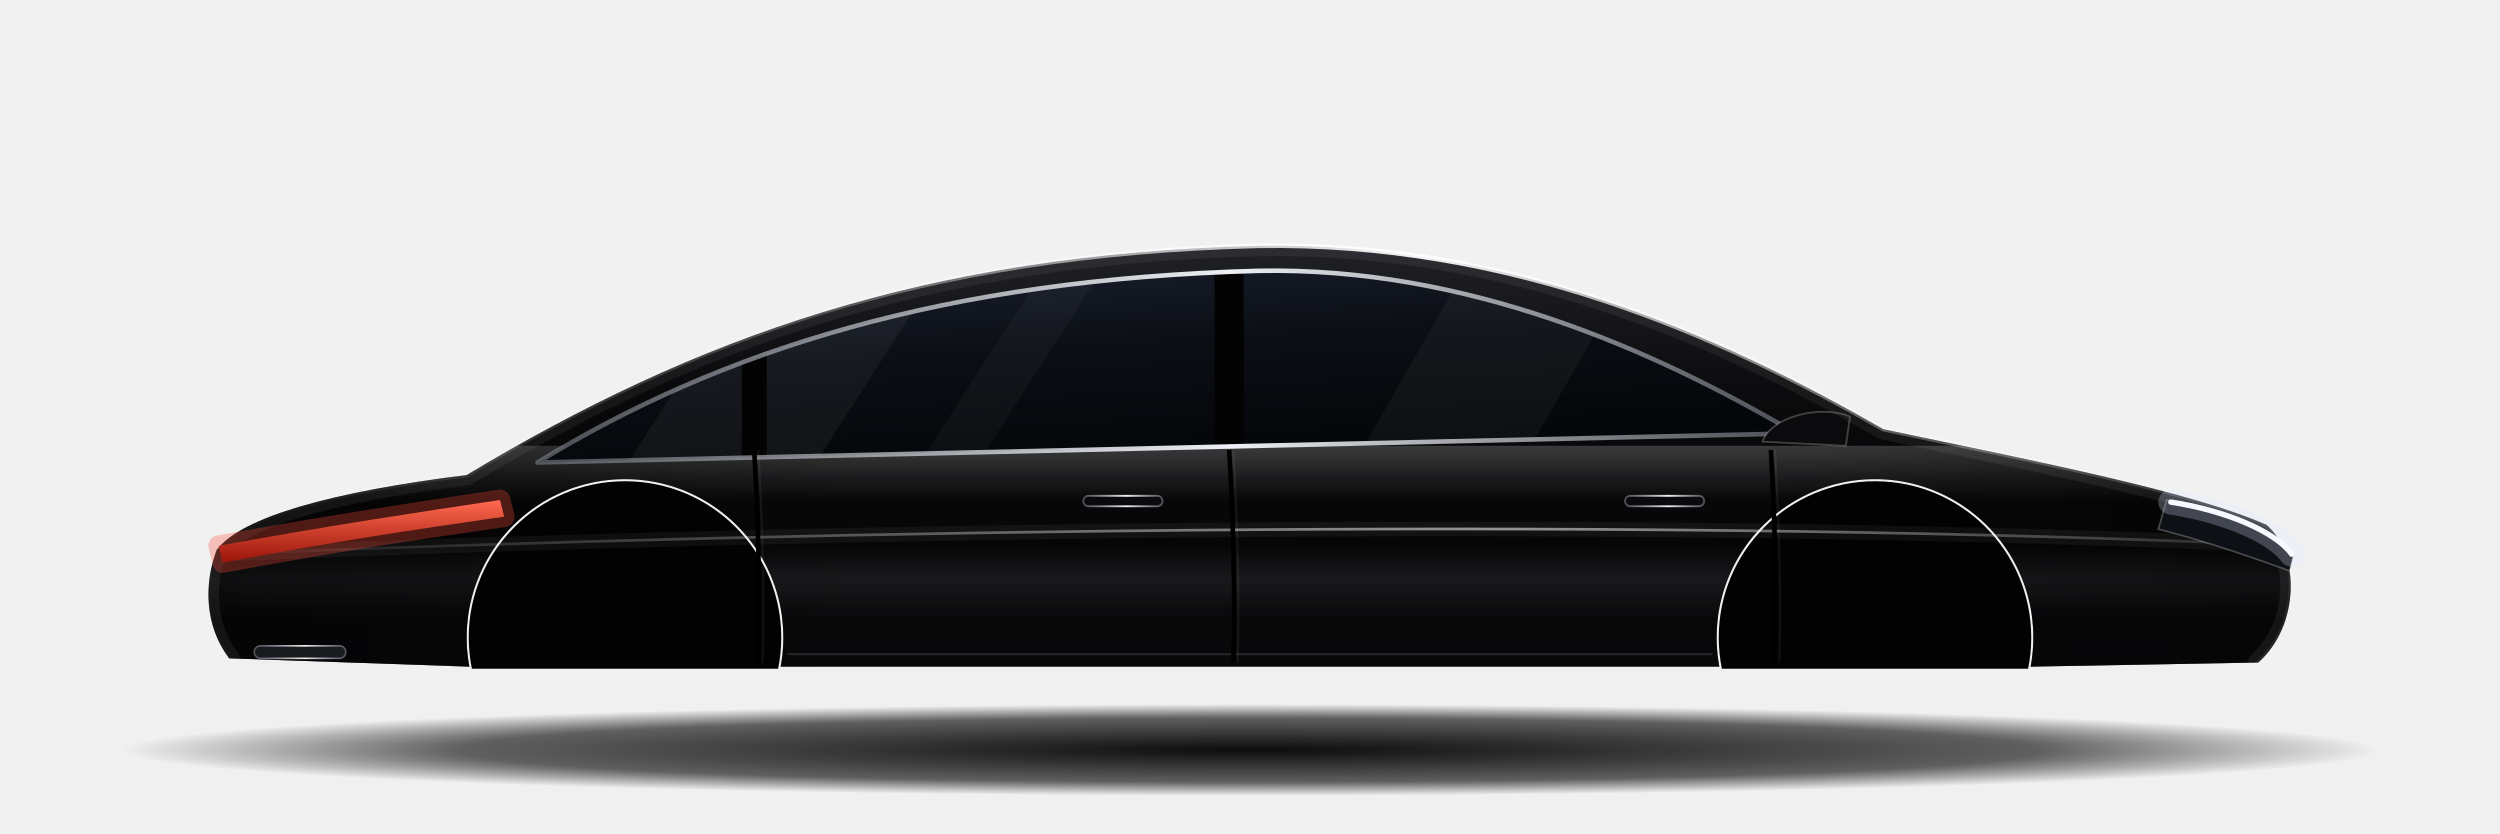
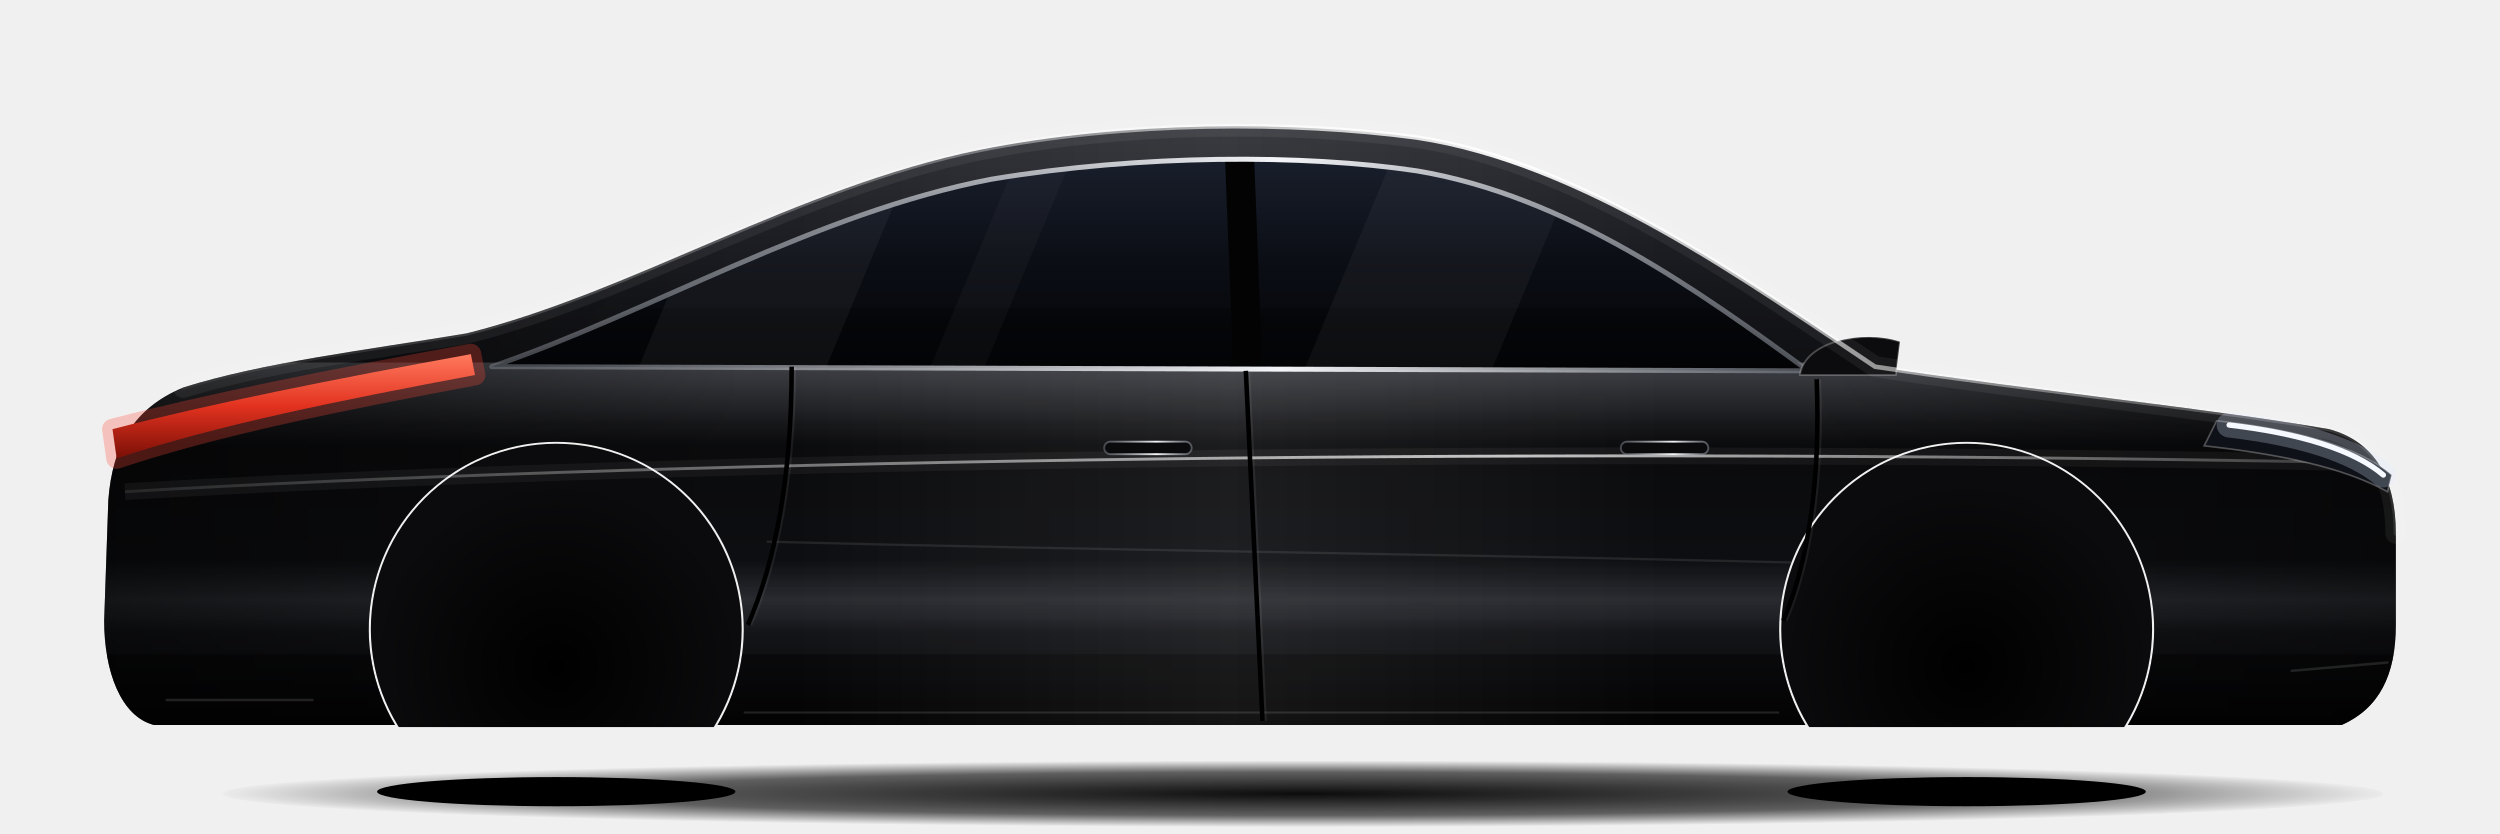
<svg xmlns="http://www.w3.org/2000/svg" viewBox="0 0 1200 400" width="1200" height="400">
  <defs>
-     <linearGradient id="bodyg" x1="0" y1="0" x2="0" y2="1">
-       <stop offset="0" stop-color="#202126" />
-       <stop offset="0.35" stop-color="#0b0b0d" />
-       <stop offset="0.72" stop-color="#060607" />
-       <stop offset="1" stop-color="#0e0e11" />
+     <linearGradient id="bodyg" gradientUnits="userSpaceOnUse" x1="0" y1="60" x2="0" y2="348">
+       <stop offset="0" stop-color="#2b2d33" />
+       <stop offset="0.28" stop-color="#16171b" />
+       <stop offset="0.5" stop-color="#0a0a0c" />
+       <stop offset="0.72" stop-color="#0d0e11" />
+       <stop offset="0.82" stop-color="#16171b" />
+       <stop offset="1" stop-color="#050506" />
    </linearGradient>
    <linearGradient id="sky" x1="0" y1="0" x2="0" y2="1">
-       <stop offset="0" stop-color="#fff" stop-opacity="0.20" />
-       <stop offset="1" stop-color="#fff" stop-opacity="0" />
+       <stop offset="0" stop-color="#e8eefc" stop-opacity="0.22" />
+       <stop offset="1" stop-color="#e8eefc" stop-opacity="0" />
    </linearGradient>
    <linearGradient id="horizon" x1="0" y1="0" x2="0" y2="1">
      <stop offset="0" stop-color="#cfd8e6" stop-opacity="0" />
-       <stop offset="0.5" stop-color="#cfd8e6" stop-opacity="0.085" />
+       <stop offset="0.55" stop-color="#cfd8e6" stop-opacity="0.11" />
      <stop offset="1" stop-color="#cfd8e6" stop-opacity="0" />
    </linearGradient>
    <linearGradient id="falloff" x1="0" y1="0" x2="1" y2="0">
-       <stop offset="0" stop-color="#000" stop-opacity="0.55" />
-       <stop offset="0.35" stop-color="#000" stop-opacity="0" />
-       <stop offset="0.7" stop-color="#000" stop-opacity="0" />
-       <stop offset="1" stop-color="#000" stop-opacity="0.45" />
+       <stop offset="0" stop-color="#000" stop-opacity="0.6" />
+       <stop offset="0.3" stop-color="#000" stop-opacity="0" />
+       <stop offset="0.72" stop-color="#000" stop-opacity="0" />
+       <stop offset="1" stop-color="#000" stop-opacity="0.5" />
    </linearGradient>
-     <linearGradient id="glassg" x1="0" y1="0" x2="0.4" y2="1">
-       <stop offset="0" stop-color="#1a2130" />
-       <stop offset="0.5" stop-color="#0b0e14" />
-       <stop offset="1" stop-color="#05060a" />
+     <linearGradient id="softbox" x1="0" y1="0" x2="1" y2="0">
+       <stop offset="0" stop-color="#fff" stop-opacity="0" />
+       <stop offset="0.5" stop-color="#fff" stop-opacity="0.07" />
+       <stop offset="1" stop-color="#fff" stop-opacity="0" />
+     </linearGradient>
+     <linearGradient id="glassg" gradientUnits="userSpaceOnUse" x1="0" y1="60" x2="0" y2="178">
+       <stop offset="0" stop-color="#1d2433" />
+       <stop offset="0.55" stop-color="#0b0e15" />
+       <stop offset="1" stop-color="#040508" />
    </linearGradient>
    <linearGradient id="chrome" x1="0" y1="0" x2="1" y2="0">
-       <stop offset="0" stop-color="#8d929b" stop-opacity="0.5" />
-       <stop offset="0.55" stop-color="#eef1f5" />
+       <stop offset="0" stop-color="#7c818a" stop-opacity="0.5" />
+       <stop offset="0.6" stop-color="#f3f5f8" />
      <stop offset="1" stop-color="#7c818a" stop-opacity="0.6" />
    </linearGradient>
    <linearGradient id="rimlight" x1="0" y1="0" x2="1" y2="0">
-       <stop offset="0" stop-color="#fff" stop-opacity="0" />
-       <stop offset="0.3" stop-color="#fff" stop-opacity="0.22" />
-       <stop offset="0.58" stop-color="#fff" stop-opacity="0.95" />
-       <stop offset="0.8" stop-color="#fff" stop-opacity="0.3" />
-       <stop offset="1" stop-color="#fff" stop-opacity="0.05" />
+       <stop offset="0" stop-color="#fff" stop-opacity="0.05" />
+       <stop offset="0.35" stop-color="#fff" stop-opacity="0.3" />
+       <stop offset="0.6" stop-color="#fff" stop-opacity="0.95" />
+       <stop offset="0.85" stop-color="#fff" stop-opacity="0.35" />
+       <stop offset="1" stop-color="#fff" stop-opacity="0.1" />
    </linearGradient>
    <linearGradient id="shoulder" x1="0" y1="0" x2="1" y2="0">
-       <stop offset="0" stop-color="#fff" stop-opacity="0.04" />
-       <stop offset="0.62" stop-color="#fff" stop-opacity="0.55" />
-       <stop offset="1" stop-color="#fff" stop-opacity="0.1" />
+       <stop offset="0" stop-color="#fff" stop-opacity="0.08" />
+       <stop offset="0.62" stop-color="#fff" stop-opacity="0.75" />
+       <stop offset="1" stop-color="#fff" stop-opacity="0.15" />
    </linearGradient>
    <linearGradient id="tailg" x1="0" y1="0" x2="0" y2="1">
-       <stop offset="0" stop-color="#ff6a50" />
-       <stop offset="1" stop-color="#9a1408" />
+       <stop offset="0" stop-color="#ff7a5e" />
+       <stop offset="0.5" stop-color="#e2321f" />
+       <stop offset="1" stop-color="#7a0f06" />
    </linearGradient>
    <radialGradient id="shadow" cx="0.5" cy="0.5" r="0.5">
      <stop offset="0" stop-color="#000" stop-opacity="0.95" />
-       <stop offset="0.7" stop-color="#000" stop-opacity="0.6" />
+       <stop offset="0.65" stop-color="#000" stop-opacity="0.6" />
      <stop offset="1" stop-color="#000" stop-opacity="0" />
    </radialGradient>
-     <radialGradient id="tire" cx="0.5" cy="0.5" r="0.5">
-       <stop offset="0.7" stop-color="#050506" />
-       <stop offset="0.9" stop-color="#18181b" />
-       <stop offset="1" stop-color="#0a0a0b" />
+     <radialGradient id="liner" cx="0.5" cy="0.6" r="0.5">
+       <stop offset="0" stop-color="#000" />
+       <stop offset="1" stop-color="#0b0b0d" />
    </radialGradient>
+   </defs>
+   <defs>
    <linearGradient id="spoke" x1="0" y1="0" x2="1" y2="1">
-       <stop offset="0" stop-color="#e4e7ec" />
-       <stop offset="0.5" stop-color="#8a8e96" />
-       <stop offset="1" stop-color="#3a3c41" />
+       <stop offset="0" stop-color="#eef0f4" />
+       <stop offset="0.5" stop-color="#9196a0" />
+       <stop offset="1" stop-color="#3a3c42" />
    </linearGradient>
    <linearGradient id="lip" x1="0" y1="0" x2="1" y2="1">
-       <stop offset="0" stop-color="#f2f4f7" />
-       <stop offset="0.45" stop-color="#6d7178" />
-       <stop offset="1" stop-color="#2a2b2f" />
+       <stop offset="0" stop-color="#f6f7f9" />
+       <stop offset="0.45" stop-color="#70747c" />
+       <stop offset="1" stop-color="#26272b" />
    </linearGradient>
-     <radialGradient id="barrel" cx="0.5" cy="0.5" r="0.5">
-       <stop offset="0" stop-color="#1d1e22" />
-       <stop offset="1" stop-color="#08080a" />
-     </radialGradient>
    <clipPath id="bc">
-       <path d="M 110 316 C 98 300, 98 280, 104 264 C 116 248, 160 236, 224 228 C 334 162, 444 122, 604 118 C 724 116, 824 160, 904 206 C 980 222, 1052 236, 1088 252 C 1104 266, 1104 300, 1084 318 L 974.7 320 A 76 76 0 1 0 825.3 320 L 374.7 320 A 76 76 0 1 0 225.3 320 Z" />
+       <path d="M 74 348 C 58 344, 50 322, 50 298 L 52 240 C 54 214, 64 196, 88 186 C 126 174, 176 168, 224 160 C 304 140, 382 90, 470 72 C 540 58, 620 58, 680 66 C 760 78, 840 136, 900 176 C 980 188, 1060 196, 1118 206 C 1140 212, 1150 230, 1150 256 L 1150 300 C 1150 324, 1142 340, 1124 348 L 1021.4 348 A 90 90 0 1 0 866.6 348 L 344.4 348 A 90 90 0 1 0 189.6 348 Z" />
    </clipPath>
    <clipPath id="gc">
-       <path d="M 258 222 C 346 168, 454 134, 604 130 C 704 128, 794 168, 862 208 Z" />
+       <path d="M 236 176 C 312 150, 392 102, 476 86 C 548 74, 626 74, 680 82 C 752 94, 816 140, 868 178 Z" />
    </clipPath>
    <clipPath id="above">
-       <rect x="0" y="0" width="1200" height="321" />
+       <rect x="0" y="0" width="1200" height="349" />
    </clipPath>
  </defs>
-   <ellipse cx="600" cy="360" rx="540" ry="22" fill="url(#shadow)" />
+   <ellipse cx="625.5" cy="381" rx="518.5" ry="16" fill="url(#shadow)" />
+   <ellipse cx="267" cy="380" rx="86" ry="7" fill="#000" />
+   <ellipse cx="944" cy="380" rx="86" ry="7" fill="#000" />
  <g clip-path="url(#above)">
-     <circle cx="300" cy="306" r="75" fill="#020203" />
-     <circle cx="900" cy="306" r="75" fill="#020203" />
+     <circle cx="267" cy="302" r="89" fill="url(#liner)" />
+     <circle cx="944" cy="302" r="89" fill="url(#liner)" />
  </g>
-   <path d="M 110 316 C 98 300, 98 280, 104 264 C 116 248, 160 236, 224 228 C 334 162, 444 122, 604 118 C 724 116, 824 160, 904 206 C 980 222, 1052 236, 1088 252 C 1104 266, 1104 300, 1084 318 L 974.7 320 A 76 76 0 1 0 825.3 320 L 374.7 320 A 76 76 0 1 0 225.3 320 Z" fill="url(#bodyg)" />
+   <path d="M 74 348 C 58 344, 50 322, 50 298 L 52 240 C 54 214, 64 196, 88 186 C 126 174, 176 168, 224 160 C 304 140, 382 90, 470 72 C 540 58, 620 58, 680 66 C 760 78, 840 136, 900 176 C 980 188, 1060 196, 1118 206 C 1140 212, 1150 230, 1150 256 L 1150 300 C 1150 324, 1142 340, 1124 348 L 1021.4 348 A 90 90 0 1 0 866.6 348 L 344.4 348 A 90 90 0 1 0 189.6 348 Z" fill="url(#bodyg)" />
  <g clip-path="url(#bc)">
-     <rect x="0" y="214" width="1200" height="26" fill="url(#sky)" />
-     <rect x="0" y="262" width="1200" height="32" fill="url(#horizon)" />
-     <rect x="0" y="296" width="1200" height="30" fill="#000" fill-opacity="0.35" />
+     <rect x="0" y="174" width="1200" height="40" fill="url(#sky)" />
+     <rect x="0" y="269" width="1200" height="34" fill="url(#horizon)" />
+     <rect x="0" y="314" width="1200" height="40" fill="#000" fill-opacity="0.42" />
+     <rect x="380" y="0" width="420" height="400" fill="url(#softbox)" />
    <rect x="0" y="0" width="1200" height="400" fill="url(#falloff)" />
+     <path d="M 184.2 269.6 A 91 91 0 0 1 349.8 269.6" fill="none" stroke="#fff" stroke-opacity="0.16" stroke-width="1.4" />
+     <path d="M 861.2 269.6 A 91 91 0 0 1 1026.8 269.6" fill="none" stroke="#fff" stroke-opacity="0.16" stroke-width="1.4" />
  </g>
-   <path d="M 258 222 C 346 168, 454 134, 604 130 C 704 128, 794 168, 862 208 Z" fill="url(#glassg)" />
+   <path d="M 236 176 C 312 150, 392 102, 476 86 C 548 74, 626 74, 680 82 C 752 94, 816 140, 868 178 Z" fill="url(#glassg)" />
  <g clip-path="url(#gc)">
-     <path d="M 380 100 L 470 100 L 380 240 L 290 240 Z" fill="#fff" fill-opacity="0.05" />
-     <path d="M 520 100 L 548 100 L 458 240 L 430 240 Z" fill="#fff" fill-opacity="0.035" />
-     <path d="M 720 100 L 800 100 L 720 240 L 640 240 Z" fill="#fff" fill-opacity="0.04" />
-     <rect x="356" y="100" width="12" height="130" fill="#030304" />
-     <rect x="583" y="100" width="14" height="130" fill="#030304" />
+     <rect x="0" y="148" width="1200" height="30" fill="#000" fill-opacity="0.35" />
+     <path d="M 380 0 L 470 0 L 370 240 L 280 240 Z" fill="#fff" fill-opacity="0.045" />
+     <path d="M 520 0 L 546 0 L 446 240 L 420 240 Z" fill="#fff" fill-opacity="0.03" />
+     <path d="M 700 0 L 790 0 L 690 240 L 600 240 Z" fill="#fff" fill-opacity="0.04" />
+     <path d="M 588 76 L 602 76 L 606 178 L 592 178 Z" fill="#030304" />
  </g>
-   <path d="M 258 222 C 346 168, 454 134, 604 130 C 704 128, 794 168, 862 208 Z" fill="none" stroke="url(#chrome)" stroke-width="2.2" stroke-linejoin="round" />
-   <path d="M 846 212 C 850 200, 874 194, 888 200 L 886 214 Z" fill="#0b0b0d" stroke="#fff" stroke-opacity="0.22" stroke-width="0.9" />
-   <path d="M 106 266 C 400 254, 800 248, 1100 262" fill="none" stroke="#fff" stroke-opacity="0.05" stroke-width="7" />
-   <path d="M 106 266 C 400 254, 800 248, 1100 262" fill="none" stroke="url(#shoulder)" stroke-width="1.3" />
-   <path d="M 378 314 L 822 314" stroke="#fff" stroke-opacity="0.12" stroke-width="1" />
-   <path d="M 362 216 C 364 250, 365 290, 364 318" fill="none" stroke="#000" stroke-width="2.2" />
-   <path d="M 364 216 C 366 250, 367 290, 366 318" fill="none" stroke="#fff" stroke-opacity="0.06" stroke-width="1" />
-   <path d="M 590 216 C 592 250, 593 290, 592 318" fill="none" stroke="#000" stroke-width="2.2" />
-   <path d="M 592 216 C 594 250, 595 290, 594 318" fill="none" stroke="#fff" stroke-opacity="0.06" stroke-width="1" />
-   <path d="M 850 216 C 852 250, 853 290, 852 318" fill="none" stroke="#000" stroke-width="2.2" />
-   <path d="M 852 216 C 854 250, 855 290, 854 318" fill="none" stroke="#fff" stroke-opacity="0.06" stroke-width="1" />
-   <rect x="520" y="238" width="38" height="5" rx="2.5" fill="#0a0a0c" stroke="url(#chrome)" stroke-width="0.9" />
-   <rect x="780" y="238" width="38" height="5" rx="2.5" fill="#0a0a0c" stroke="url(#chrome)" stroke-width="0.9" />
-   <path d="M 110 316 C 98 300, 98 280, 104 264 C 116 248, 160 236, 224 228 C 334 162, 444 122, 604 118 C 724 116, 824 160, 904 206 C 980 222, 1052 236, 1088 252 C 1104 266, 1104 300, 1084 318" fill="none" stroke="#fff" stroke-opacity="0.06" stroke-width="10" stroke-linecap="round" />
-   <path d="M 110 316 C 98 300, 98 280, 104 264 C 116 248, 160 236, 224 228 C 334 162, 444 122, 604 118 C 724 116, 824 160, 904 206 C 980 222, 1052 236, 1088 252 C 1104 266, 1104 300, 1084 318" fill="none" stroke="url(#rimlight)" stroke-width="2.2" stroke-linecap="round" />
-   <rect x="122" y="310" width="44" height="6" rx="3" fill="#1a1b1e" stroke="url(#chrome)" stroke-width="0.8" />
-   <path d="M 1040 240 C 1068 244, 1092 254, 1101 266 L 1099 274 C 1082 268, 1060 260, 1036 254 Z" fill="#0d1015" stroke="#fff" stroke-opacity="0.25" stroke-width="0.8" />
-   <path d="M 1042 241 C 1068 245, 1092 255, 1100 266" fill="none" stroke="#dfe9ff" stroke-opacity="0.25" stroke-width="12" stroke-linecap="round" />
-   <path d="M 1042 241 C 1068 245, 1092 255, 1100 266" fill="none" stroke="#f6f9ff" stroke-width="2.6" stroke-linecap="round" />
-   <path d="M 105 262 C 160 252, 200 246, 240 240 L 242 248 C 200 254, 160 260, 107 270 Z" fill="#e5402f" fill-opacity="0.18" stroke="#ff4a36" stroke-opacity="0.3" stroke-width="10" stroke-linejoin="round" />
-   <path d="M 105 262 C 160 252, 200 246, 240 240 L 242 248 C 200 254, 160 260, 107 270 Z" fill="url(#tailg)" />
+   <path d="M 236 176 C 312 150, 392 102, 476 86 C 548 74, 626 74, 680 82 C 752 94, 816 140, 868 178 Z" fill="none" stroke="url(#chrome)" stroke-width="2.4" stroke-linejoin="round" />
+   <path d="M 864 180 C 866 164, 894 158, 912 164 L 910 180 Z" fill="#0c0c0e" stroke="#fff" stroke-opacity="0.25" stroke-width="0.9" />
+   <path d="M 60 236 C 300 222, 700 214, 1130 222" fill="none" stroke="#fff" stroke-opacity="0.05" stroke-width="8" />
+   <path d="M 60 236 C 300 222, 700 214, 1130 222" fill="none" stroke="url(#shoulder)" stroke-width="1.4" />
+   <path d="M 860 270 C 700 266, 520 264, 368 260" fill="none" stroke="#fff" stroke-opacity="0.09" stroke-width="1.1" />
+   <path d="M 357 342 L 854 342" stroke="#fff" stroke-opacity="0.12" stroke-width="1" />
+   <path d="M 872 182 C 874 230, 868 270, 856 298" fill="none" stroke="#000" stroke-width="2.2" />
+   <path d="M 872 182 C 874 230, 868 270, 856 298" transform="translate(1.6 0)" fill="none" stroke="#fff" stroke-opacity="0.07" stroke-width="1" />
+   <path d="M 598 178 L 606 346" fill="none" stroke="#000" stroke-width="2.2" />
+   <path d="M 598 178 L 606 346" transform="translate(1.6 0)" fill="none" stroke="#fff" stroke-opacity="0.07" stroke-width="1" />
+   <path d="M 380 176 C 380 230, 372 270, 359 300" fill="none" stroke="#000" stroke-width="2.2" />
+   <path d="M 380 176 C 380 230, 372 270, 359 300" transform="translate(1.6 0)" fill="none" stroke="#fff" stroke-opacity="0.07" stroke-width="1" />
+   <rect x="778" y="212" width="42" height="6" rx="3" fill="#0a0a0c" stroke="url(#chrome)" stroke-width="0.9" />
+   <rect x="530" y="212" width="42" height="6" rx="3" fill="#0a0a0c" stroke="url(#chrome)" stroke-width="0.9" />
+   <path d="M 1100 322 L 1146 318" stroke="#fff" stroke-opacity="0.12" stroke-width="1.2" stroke-linecap="round" />
+   <path d="M 80 336 L 150 336" stroke="#fff" stroke-opacity="0.12" stroke-width="1.2" stroke-linecap="round" />
+   <path d="M 88 186 C 126 174, 176 168, 224 160 C 304 140, 382 90, 470 72 C 540 58, 620 58, 680 66 C 760 78, 840 136, 900 176 C 980 188, 1060 196, 1118 206 C 1140 212, 1150 230, 1150 256" fill="none" stroke="#fff" stroke-opacity="0.06" stroke-width="10" stroke-linecap="round" />
+   <path d="M 88 186 C 126 174, 176 168, 224 160 C 304 140, 382 90, 470 72 C 540 58, 620 58, 680 66 C 760 78, 840 136, 900 176 C 980 188, 1060 196, 1118 206 C 1140 212, 1150 230, 1150 256" fill="none" stroke="url(#rimlight)" stroke-width="2.2" stroke-linecap="round" />
+   <path d="M 1064 202 C 1100 206, 1132 214, 1148 228 L 1146 236 C 1124 224, 1094 218, 1058 214 Z" fill="#0e1117" stroke="#fff" stroke-opacity="0.28" stroke-width="0.8" />
+   <path d="M 1070 204 C 1104 208, 1130 216, 1144 228" fill="none" stroke="#dfe9ff" stroke-opacity="0.25" stroke-width="12" stroke-linecap="round" />
+   <path d="M 1070 204 C 1104 208, 1130 216, 1144 228" fill="none" stroke="#f6f9ff" stroke-width="2.6" stroke-linecap="round" />
+   <path d="M 54 206 C 100 194, 160 182, 226 170 L 228 180 C 164 192, 104 204, 56 220 Z" fill="#e5402f" fill-opacity="0.16" stroke="#ff4a36" stroke-opacity="0.28" stroke-width="10" stroke-linejoin="round" />
+   <path d="M 54 206 C 100 194, 160 182, 226 170 L 228 180 C 164 192, 104 204, 56 220 Z" fill="url(#tailg)" />
</svg>
